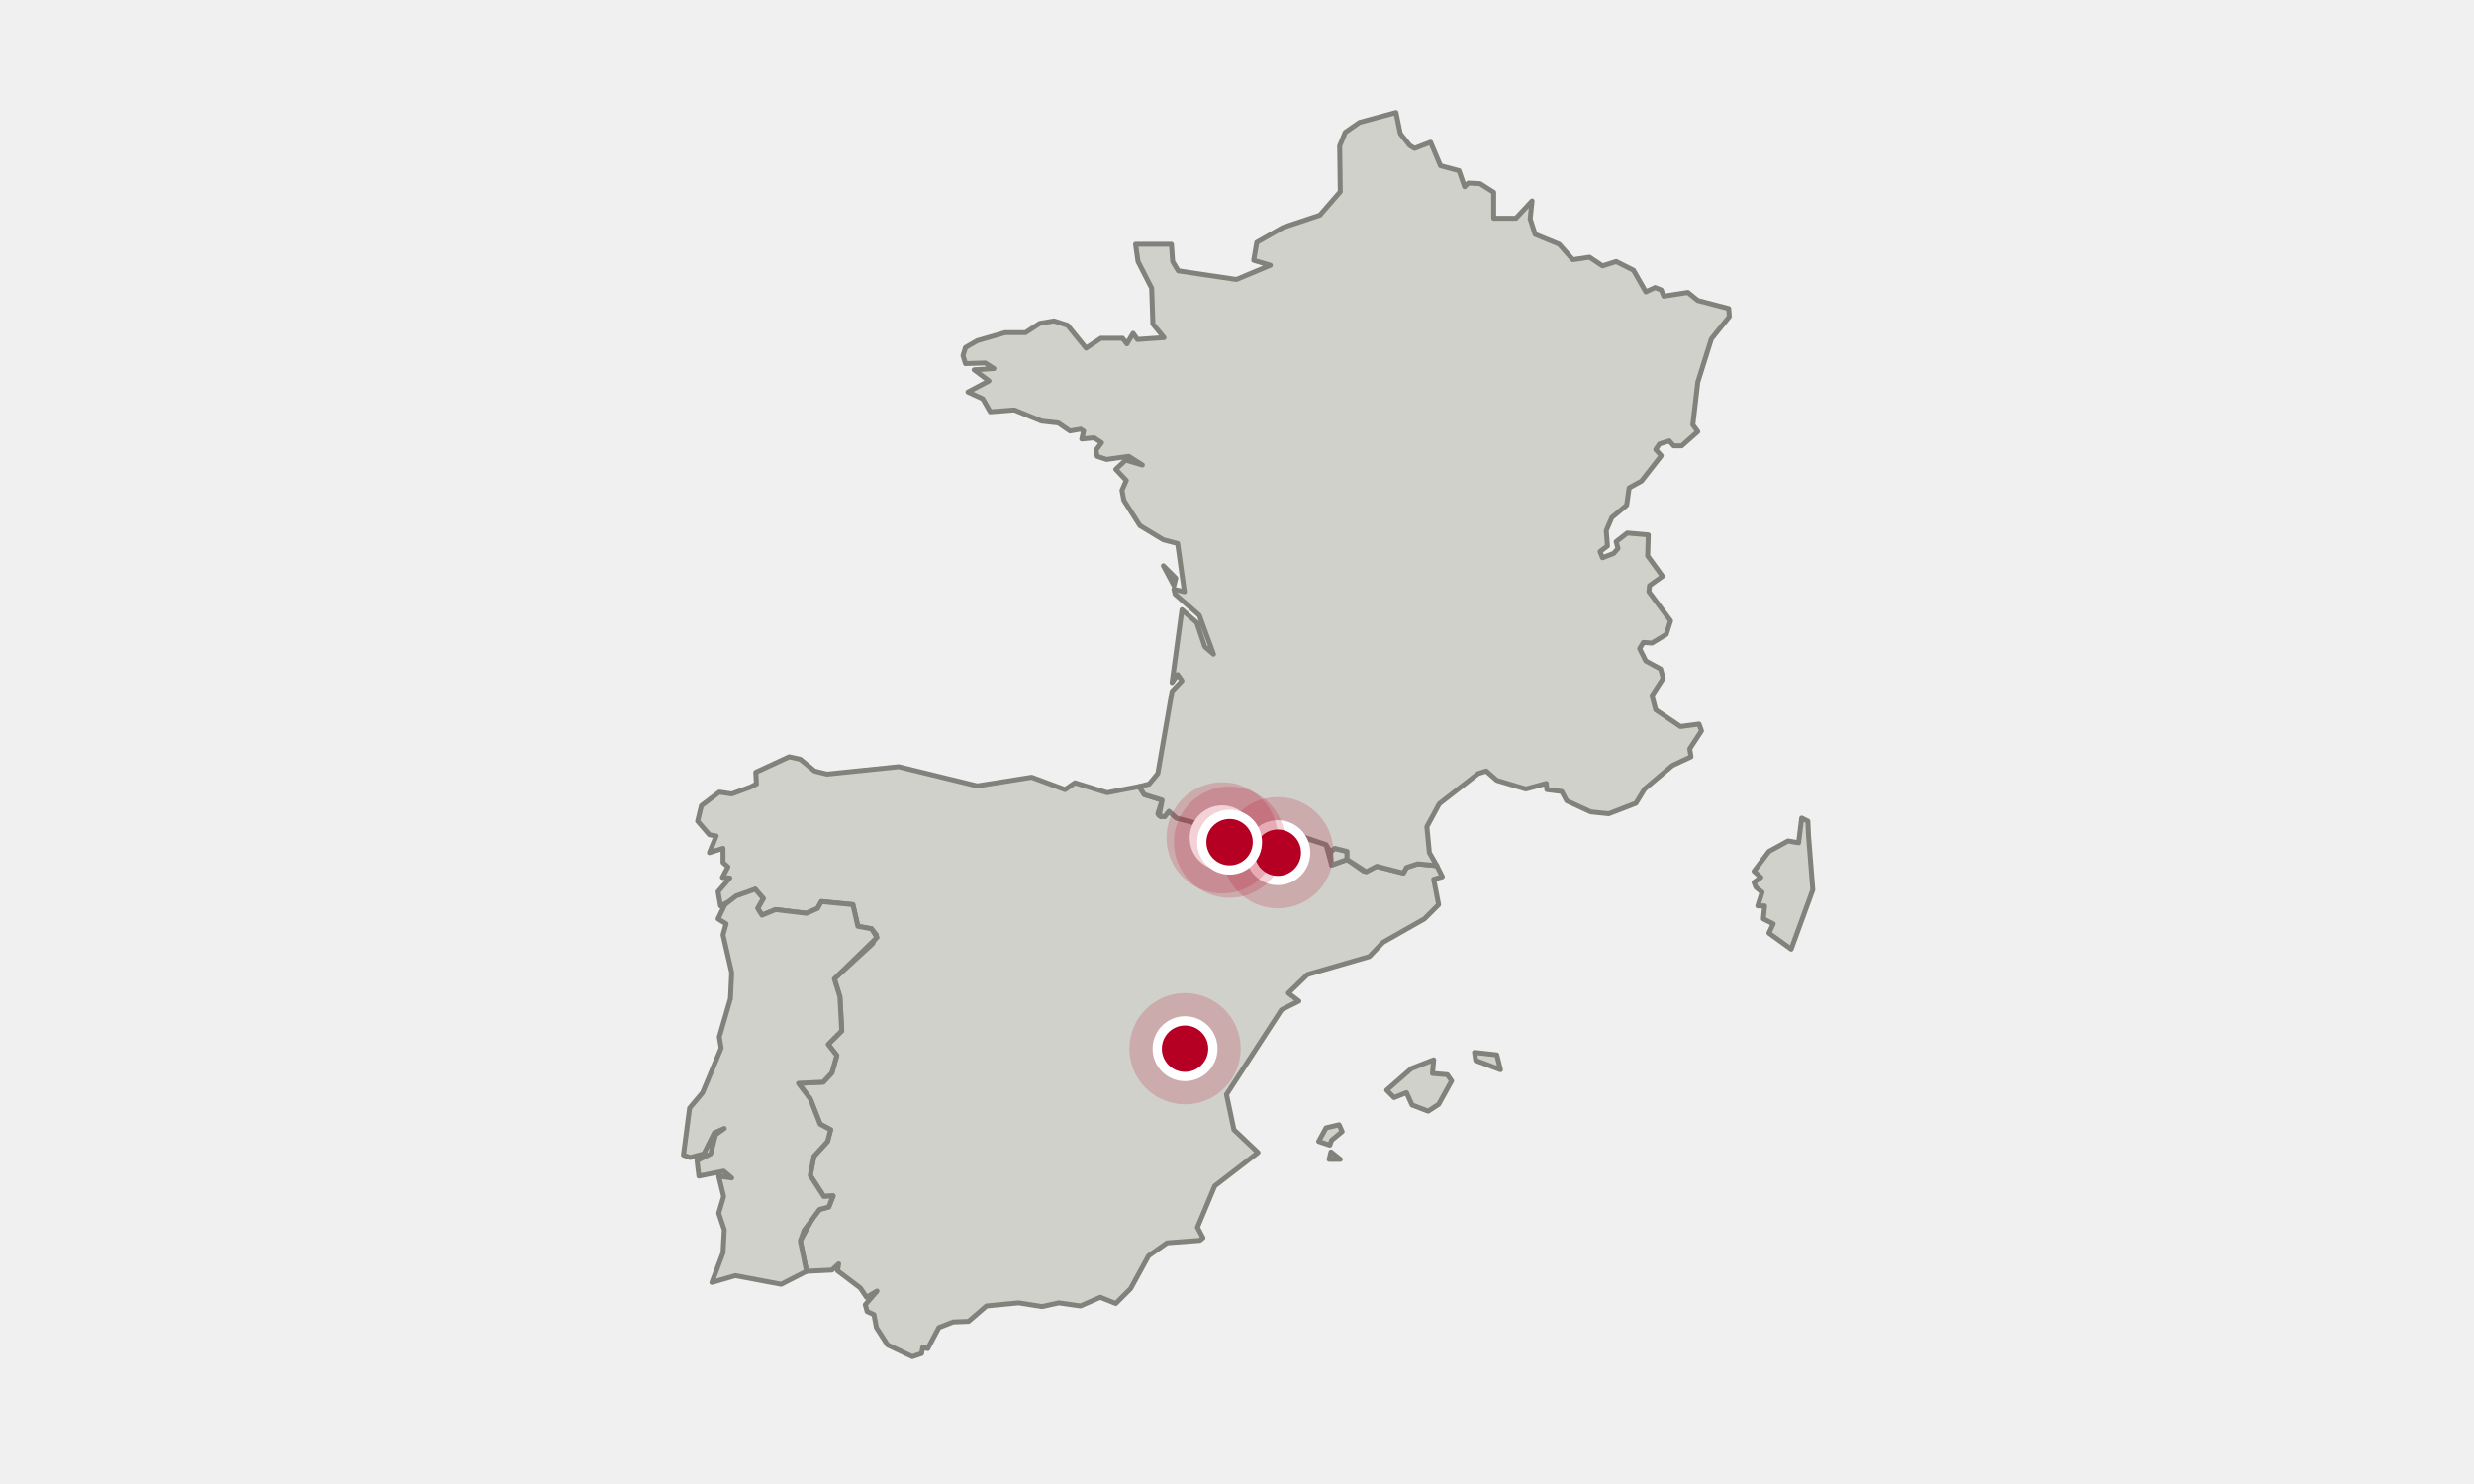
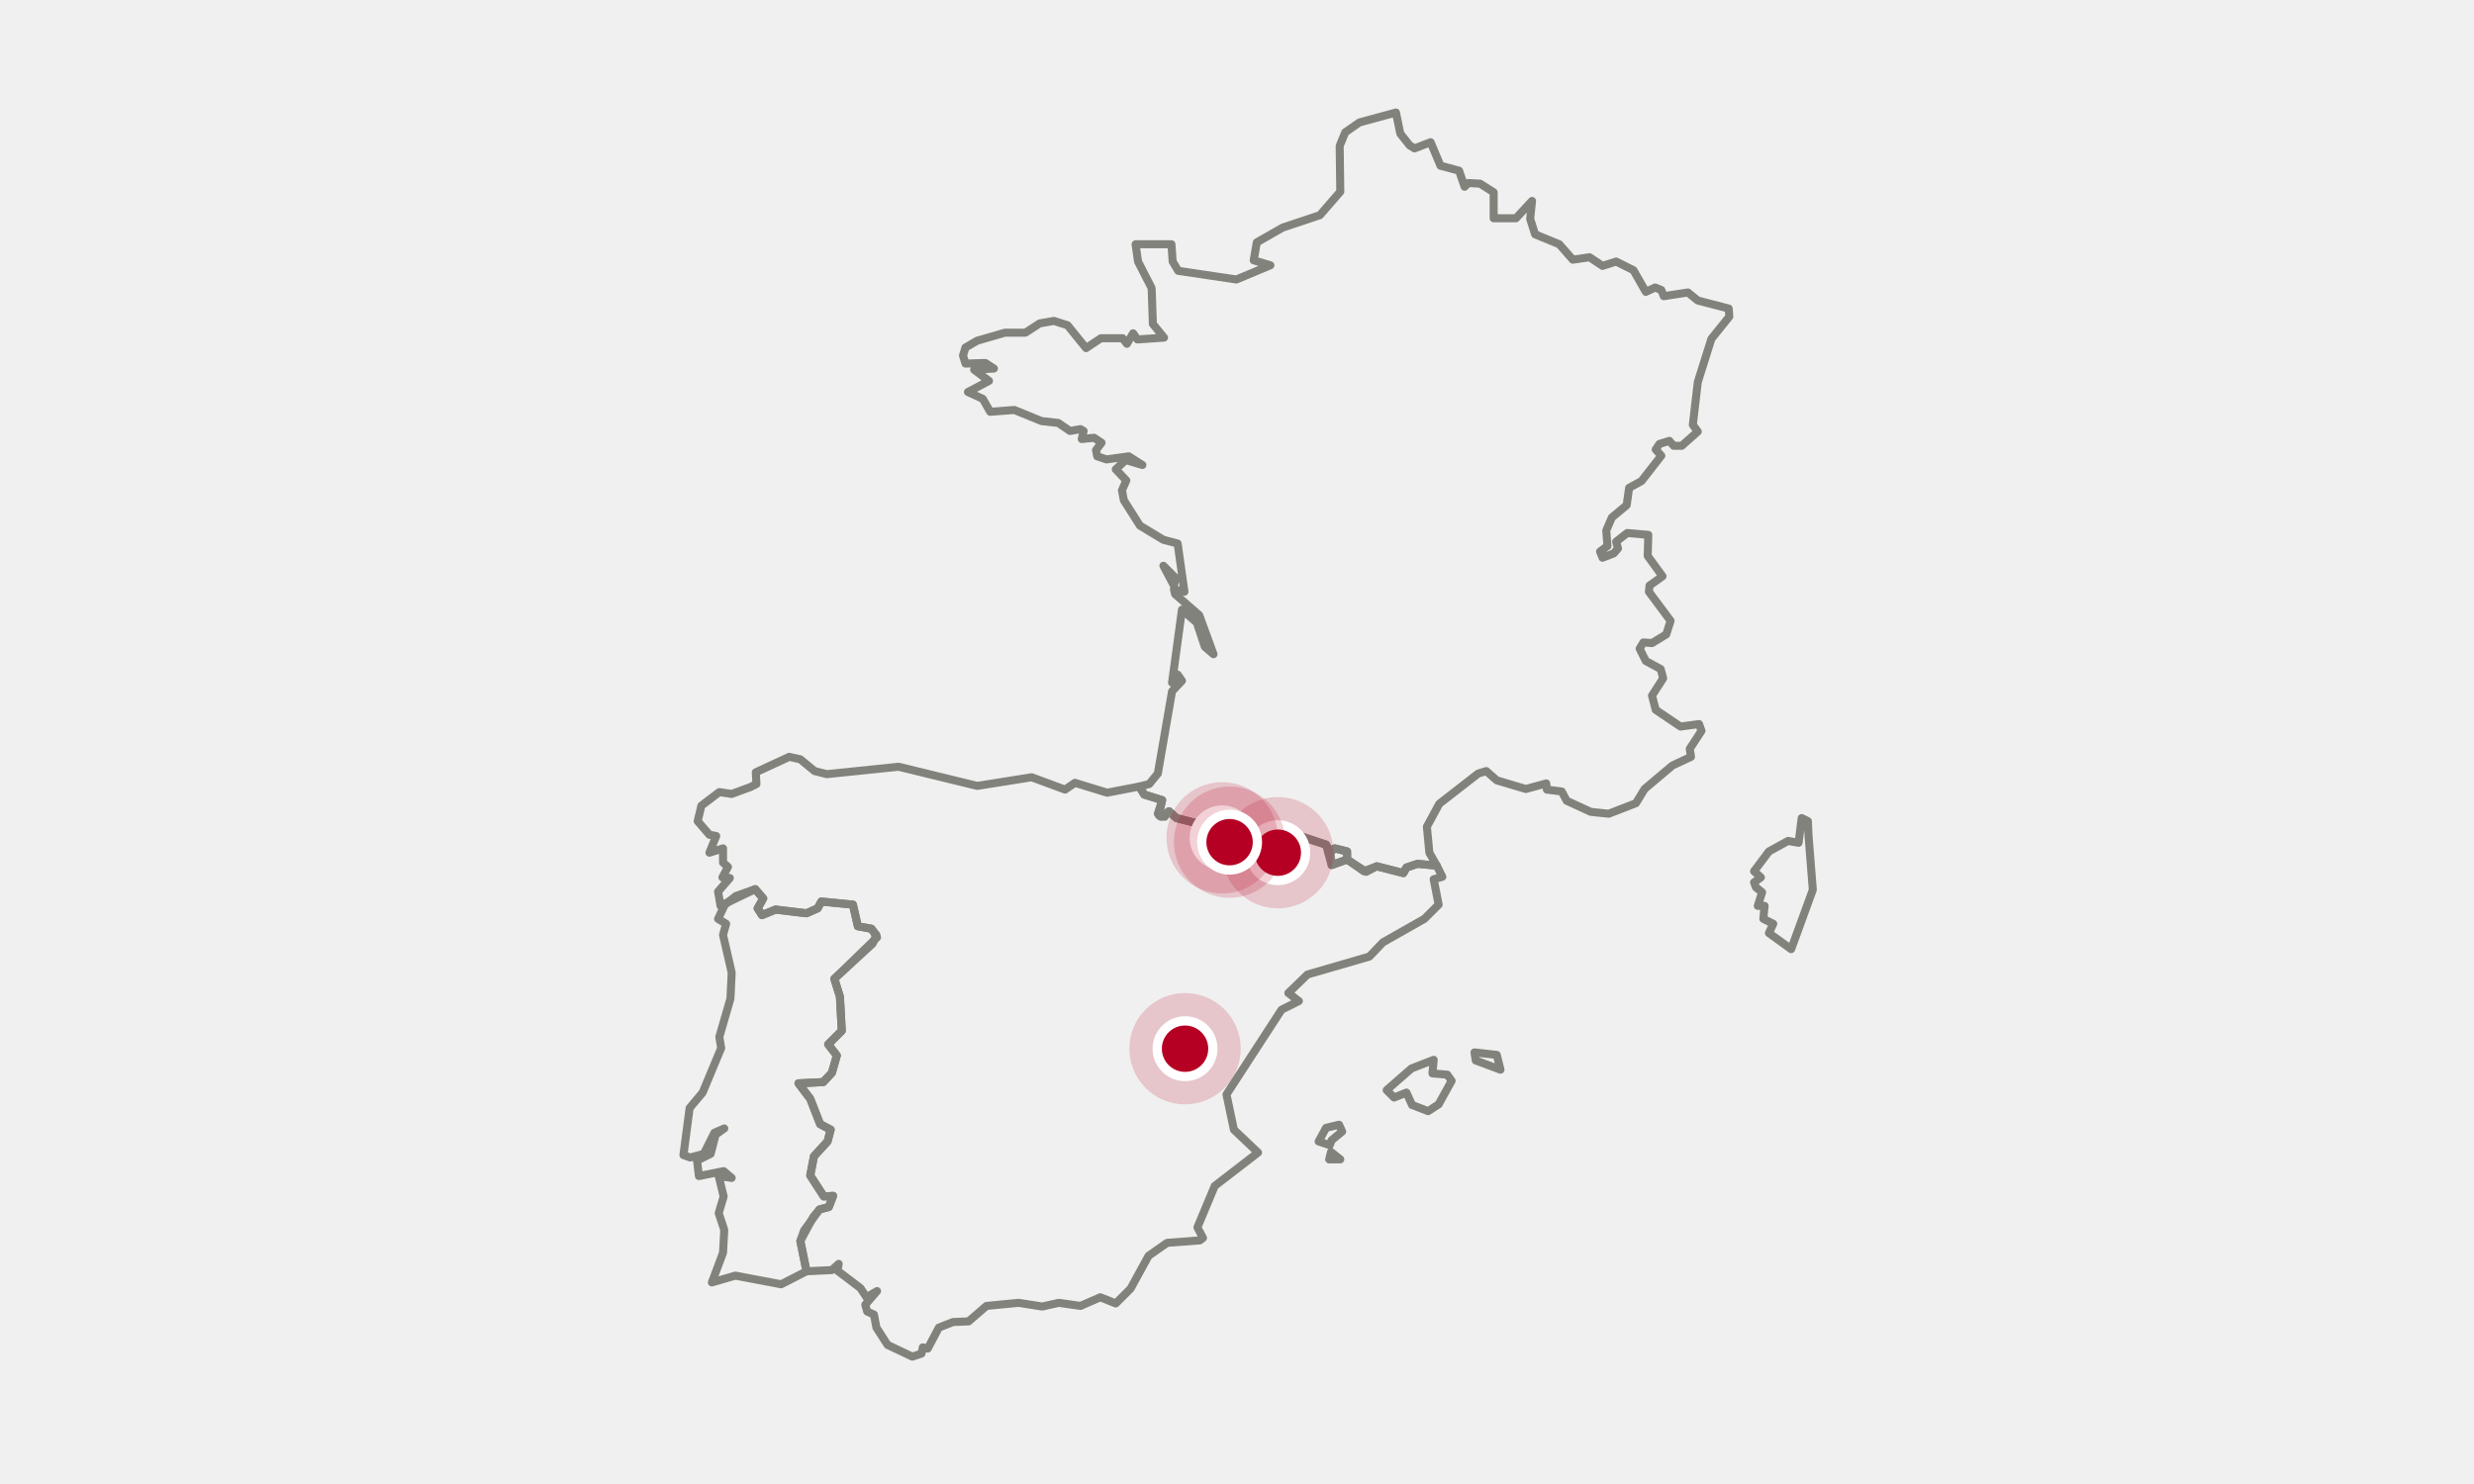
<svg xmlns="http://www.w3.org/2000/svg" width="400" height="240" viewBox="0 0 400 240">
-   <g fill="#d1d1cc" stroke="#82827c" stroke-width=".8" stroke-linejoin="round" fill-rule="evenodd">
+   <g fill="none" stroke="#82827c" stroke-width="1.3" stroke-linejoin="round" fill-rule="evenodd">
    <path data-country="ESP" d="M216.7,187.5 214.9,187.5 215.2,186.3 216.7,187.5ZM231.6,173.6 234,173.8 234.7,174.8 232.6,178.6 230.9,179.7 228.3,178.7 227.4,176.7 225.4,177.5 224.2,176.3 228.2,172.8 231.8,171.4 231.6,173.6ZM242.6,173 238.6,171.5 238.4,170.2 242,170.6 242.6,173ZM215.3,184.4 215,185.2 213.2,184.6 214.4,182.4 216.5,181.9 217,183 215.3,184.4ZM184.2,127.2 185,128.5 187.9,129.4 187.2,131.6 187.7,132.1 189,131.2 190.2,132.3 194.1,133.3 195.8,135.2 198.6,134.8 201,136.6 207.5,136.6 208.1,134.6 214.4,136.6 215.3,139.9 217.8,139 220.5,140.9 222.6,140.1 226.9,141.2 227.4,140.3 229.2,139.7 232.3,140 233.2,141.8 231.8,142.2 232.6,146.3 230.3,148.6 223.6,152.4 221.4,154.7 211.4,157.6 208.3,160.6 210,161.9 207.2,163.3 198.3,177 199.5,182.7 203.4,186.4 196.4,191.8 193.6,198.5 194.5,200.2 194,200.6 188.7,201 185.7,203.1 182.8,208.4 180.4,210.8 177.9,209.8 174.7,211.2 171.2,210.7 168.5,211.3 164.7,210.7 159.5,211.2 156.6,213.7 154.1,213.8 151.8,214.7 150,218.1 149.2,217.9 149,218.9 147.5,219.4 143.5,217.5 141.7,214.7 141.3,212.6 140.2,212.1 139.9,211 141.8,208.8 140.1,209.8 139.1,208.3 135.4,205.5 135.6,204.4 134.5,205.4 130.4,205.6 129.4,200.7 131.5,196.8 132.5,195.6 134,195.2 134.7,193.4 133.2,193.5 131,190.1 131.6,187 133.8,184.6 134.3,182.7 132.6,181.8 131,177.7 129.1,175.2 133.1,175 134.5,173.5 135.3,170.7 133.9,168.9 136.1,166.7 135.8,161.2 134.9,158.3 141.1,152.6 141.7,151.2 140.9,150.2 138.7,149.8 137.9,146.3 132.8,145.8 132.2,146.9 130.4,147.7 125.4,147.1 123.2,148 122.5,146.9 123.4,145.3 122.1,143.8 116.5,146.5 116.1,144.2 118,142 116.8,141.9 117.7,140.2 116.9,139.5 116.9,137.2 114.7,137.9 115.8,135.2 114.7,135 112.8,132.8 113.4,130.3 116.3,128.1 118.3,128.4 121.3,127.3 122.3,126.8 122.2,124.9 127.6,122.4 129.4,122.8 131.7,124.7 133.7,125.2 145.3,124 158,127.1 166.8,125.7 172.2,127.7 173.8,126.6 179,128.2 184.2,127.2Z" />
    <path data-country="PRT" d="M117.2,146.3 119,144.9 122.1,143.8 123.4,145.3 122.5,146.9 123.2,148 125.4,147.1 130.4,147.7 132.2,146.9 132.8,145.8 137.9,146.3 138.7,149.8 140.9,150.2 141.8,151.6 134.9,158.3 135.8,161.2 136.1,166.7 133.9,168.9 135.3,170.7 134.5,173.5 133.1,175 129.1,175.2 131,177.7 132.6,181.8 134.3,182.7 133.8,184.6 131.6,187 131,190.1 133.2,193.5 134.7,193.4 134,195.2 132.5,195.6 130,199 129.4,200.7 130.4,205.6 126.3,207.7 118.9,206.3 115.1,207.4 116.9,202.6 117.1,198.9 116.2,196.2 117,193.5 116.2,190.2 118.3,190.5 117,189.4 113,190.2 112.7,187.7 114.9,186.6 115.7,183.5 117.1,182.5 115.5,183.2 113.8,186.6 111.6,187.2 110.5,186.8 111.5,179.2 113.6,176.7 116.6,169.5 116.3,167.7 118.1,161.5 118.3,157.3 116.9,151.2 117.4,149.4 116.1,148.6 117.2,146.3Z" />
    <path data-country="AND" d="M217.8,139 215.3,139.9 215.1,137.8 215.8,137.2 217.8,137.7 217.8,139Z" />
    <path data-country="FRA" d="M292.4,135.1 293.1,143.9 289.6,153.5 286,150.9 286.7,149.4 285.1,148.6 285.3,146.5 284.2,146.5 284.9,144.3 283.9,143.5 283.6,142.7 284.7,141.9 283.6,140.9 286,137.7 289.1,136 290.8,136.3 291.3,132.3 292.3,132.8 292.4,135.1ZM274.5,69.8 271.9,72.1 270.6,72.1 269.9,71.3 268.3,71.8 267.7,72.7 268.6,73.7 265.4,77.8 263.4,78.9 263,81.7 260.6,83.7 259.7,85.8 259.9,88.3 258.7,89.2 259.1,90.2 260.9,89.5 261.6,88.7 261.3,87.6 263.1,86.2 266.5,86.5 266.4,89.9 268.8,93.2 266.7,94.7 266.6,95.7 270.1,100.4 269.4,102.6 267.1,104 265.7,103.9 265.1,104.9 266.1,106.9 268.5,108.2 268.9,109.7 267.1,112.5 267.7,114.8 271.7,117.5 274.7,117.1 275.1,118.2 273.2,121.1 273.4,122.4 270.4,123.8 265.9,127.6 264.5,129.9 260.1,131.6 257.2,131.3 253.3,129.5 252.5,128 250.1,127.7 250,126.7 246.7,127.6 242,126.2 240.3,124.7 239,125.1 232.7,130 230.7,133.7 231.1,137.9 232.3,140 229.2,139.7 227.4,140.3 226.9,141.2 222.6,140.1 220.9,141 217.8,139 217.8,137.7 215.8,137.2 215.1,137.8 214.4,136.6 208.8,134.7 207.9,134.7 207.5,136.6 201,136.6 198.6,134.8 195.8,135.2 194.1,133.3 190.2,132.3 189,131.2 188.3,132.1 187.4,131.9 187.9,129.4 185,128.5 184.2,127.2 185.8,126.8 187.2,125.1 189.5,111.8 191.1,110.1 190.4,109.1 189.5,110.4 191.1,98.6 193.5,100.7 194.8,104.6 196.2,105.8 193.9,99.5 190,96.1 189.8,95.3 191.5,95.7 190.4,87.9 188.1,87.3 184.3,85 181.7,80.9 181.4,79.3 182.1,77.7 180.4,75.9 182,74.4 184.7,75.2 182.5,73.8 178.9,74.3 177.4,73.8 177.2,72.8 178.1,71.6 176.9,70.8 174.9,71 175.2,69.7 174.7,69.4 173,69.7 171.1,68.4 168.4,68.1 164,66.3 160.1,66.6 158.9,64.5 156.5,63.4 159.9,61.6 157.5,59.8 160.7,59.6 159.3,58.7 156.1,58.8 155.7,57.5 156.1,56.2 158,55.1 162.5,53.8 165.8,53.8 168.1,52.3 170.4,51.9 172.6,52.6 175.6,56.3 178,54.7 181.5,54.7 182.2,55.6 183.2,53.9 183.9,54.9 188.2,54.6 186.4,52.4 186.2,46.6 184,42.3 183.6,39.5 189.4,39.5 189.6,42.3 190.5,43.8 199.9,45.2 205.4,42.9 202.7,42.1 203.2,39.2 207.4,36.8 213.4,34.8 216.7,31 216.6,23.6 217.5,21.4 219.8,19.8 225.7,18.2 226.4,21.6 227.9,23.5 228.7,24 231.3,23 232.9,26.8 235.9,27.6 236.8,30.2 237.4,29.6 239.3,29.7 241.5,31.1 241.5,35.3 245.1,35.3 247.7,32.5 247.4,35.4 248.2,37.9 252.1,39.5 254.3,42 257,41.6 259.1,43 261.3,42.3 264.1,43.7 266.1,47.2 267.6,46.5 268.6,46.9 269,47.9 272.9,47.3 274.5,48.6 279.5,49.9 279.6,51.2 276.7,54.8 274.5,61.8 273.7,68.7 274.5,69.8ZM190.1,93.5 189.8,94.7 188.1,91.5 190.1,93.5Z" />
  </g>
  <g data-coordinates="0.54,42.594">
    <circle cx="206.6" cy="137.9" r="9" fill="#b50024" opacity=".18" />
    <circle cx="206.6" cy="137.9" r="4.5" fill="#b50024" stroke="#fff" stroke-width="1.5" />
  </g>
  <g data-coordinates="-1.024,40.113">
    <circle cx="191.6" cy="169.6" r="9" fill="#b50024" opacity=".18" />
    <circle cx="191.6" cy="169.6" r="4.5" fill="#b50024" stroke="#fff" stroke-width="1.5" />
  </g>
  <g data-coordinates="-0.395,42.774">
    <circle cx="197.6" cy="135.5" r="9" fill="#b50024" opacity=".18" />
    <circle cx="197.6" cy="135.5" r="4.5" fill="#b50024" stroke="#fff" stroke-width="1.5" />
  </g>
  <g data-coordinates="-0.28,42.722">
    <circle cx="198.8" cy="136.2" r="9" fill="#b50024" opacity=".18" />
    <circle cx="198.8" cy="136.2" r="4.5" fill="#b50024" stroke="#fff" stroke-width="1.5" />
  </g>
</svg>
